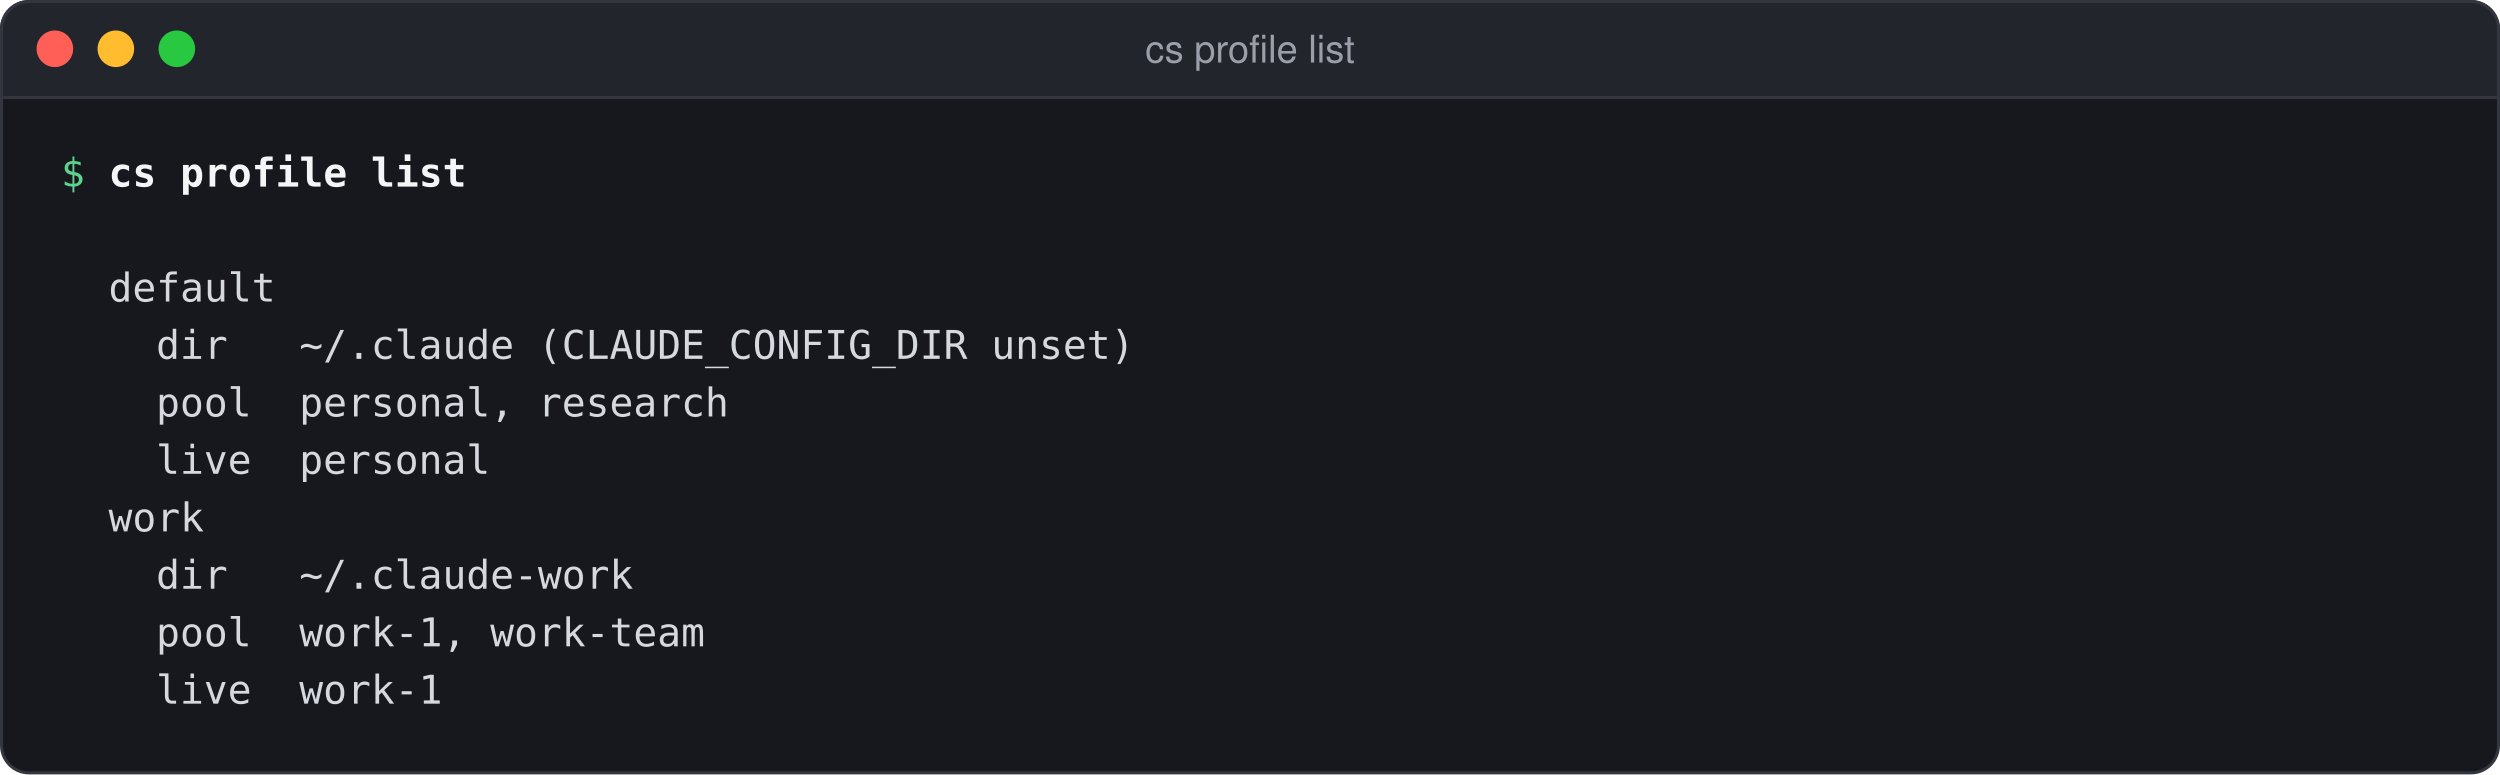
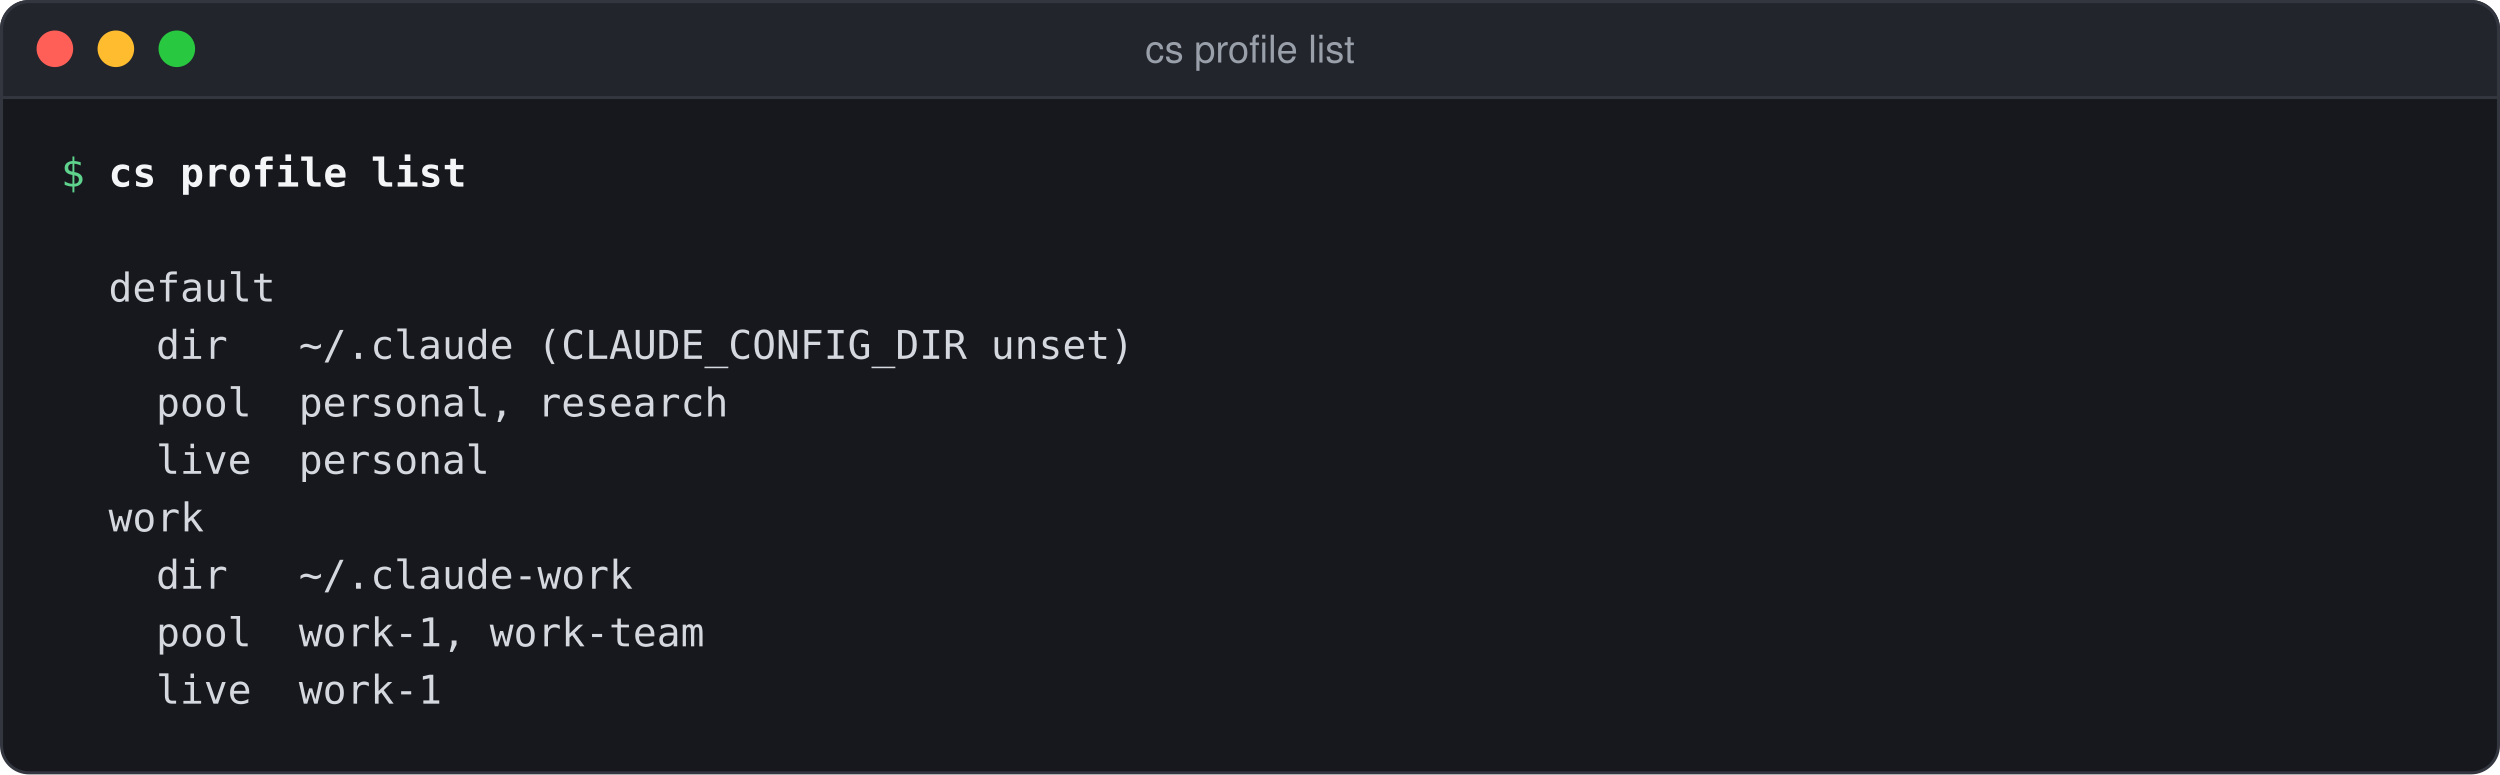
<svg xmlns="http://www.w3.org/2000/svg" width="820" height="254" viewBox="0 0 820 254" role="img" aria-label="cs profile list">
  <rect x="0.5" y="0.5" width="819" height="253" rx="9" fill="#16181d" stroke="#33363f" />
  <path d="M0.5 32 V9.5 a9 9 0 0 1 9 -9 H810.5 a9 9 0 0 1 9 9 V32 Z" fill="#22252c" stroke="#33363f" />
  <circle cx="18" cy="16.0" r="6" fill="#ff5f57" />
  <circle cx="38" cy="16.0" r="6" fill="#febc2e" />
  <circle cx="58" cy="16.0" r="6" fill="#28c840" />
  <text x="410.0" y="20.5" text-anchor="middle" fill="#9aa0aa" font-family="-apple-system, BlinkMacSystemFont, Segoe UI, Helvetica, Arial, sans-serif" font-size="12.5">cs profile list</text>
  <g font-family="ui-monospace, SFMono-Regular, Menlo, Consolas, 'DejaVu Sans Mono', 'Liberation Mono', monospace" font-size="13.0" fill="#d5d8de" xml:space="preserve">
    <text x="20.0" y="61.2" fill="#5fd38d" textLength="7.8" lengthAdjust="spacingAndGlyphs">$</text>
    <text x="35.6" y="61.2" fill="#f4f5f7" font-weight="700" textLength="117.0" lengthAdjust="spacingAndGlyphs">cs profile list</text>
    <text x="35.6" y="98.9" textLength="54.6" lengthAdjust="spacingAndGlyphs">default</text>
-     <text x="51.2" y="117.7" textLength="319.8" lengthAdjust="spacingAndGlyphs">dir   ~/.claude (CLAUDE_CONFIG_DIR unset)</text>
-     <text x="51.2" y="136.6" textLength="187.2" lengthAdjust="spacingAndGlyphs">pool  personal, research</text>
-     <text x="51.2" y="155.4" textLength="109.2" lengthAdjust="spacingAndGlyphs">live  personal</text>
+     <text x="51.2" y="117.7" textLength="23.4" lengthAdjust="spacingAndGlyphs">dir</text>
+     <text x="98.0" y="117.7" textLength="273.0" lengthAdjust="spacingAndGlyphs">~/.claude (CLAUDE_CONFIG_DIR unset)</text>
+     <text x="51.2" y="136.6" textLength="31.2" lengthAdjust="spacingAndGlyphs">pool</text>
+     <text x="98.0" y="136.6" textLength="140.4" lengthAdjust="spacingAndGlyphs">personal, research</text>
+     <text x="51.2" y="155.4" textLength="31.2" lengthAdjust="spacingAndGlyphs">live</text>
+     <text x="98.0" y="155.4" textLength="62.4" lengthAdjust="spacingAndGlyphs">personal</text>
    <text x="35.6" y="174.3" textLength="31.2" lengthAdjust="spacingAndGlyphs">work</text>
-     <text x="51.2" y="193.1" textLength="156.0" lengthAdjust="spacingAndGlyphs">dir   ~/.claude-work</text>
-     <text x="51.2" y="212.0" textLength="179.4" lengthAdjust="spacingAndGlyphs">pool  work-1, work-team</text>
-     <text x="51.2" y="230.8" textLength="93.6" lengthAdjust="spacingAndGlyphs">live  work-1</text>
+     <text x="51.2" y="193.1" textLength="23.4" lengthAdjust="spacingAndGlyphs">dir</text>
+     <text x="98.0" y="193.1" textLength="109.2" lengthAdjust="spacingAndGlyphs">~/.claude-work</text>
+     <text x="51.2" y="212.0" textLength="31.2" lengthAdjust="spacingAndGlyphs">pool</text>
+     <text x="98.0" y="212.0" textLength="132.6" lengthAdjust="spacingAndGlyphs">work-1, work-team</text>
+     <text x="51.2" y="230.8" textLength="31.2" lengthAdjust="spacingAndGlyphs">live</text>
+     <text x="98.0" y="230.8" textLength="46.8" lengthAdjust="spacingAndGlyphs">work-1</text>
  </g>
</svg>
